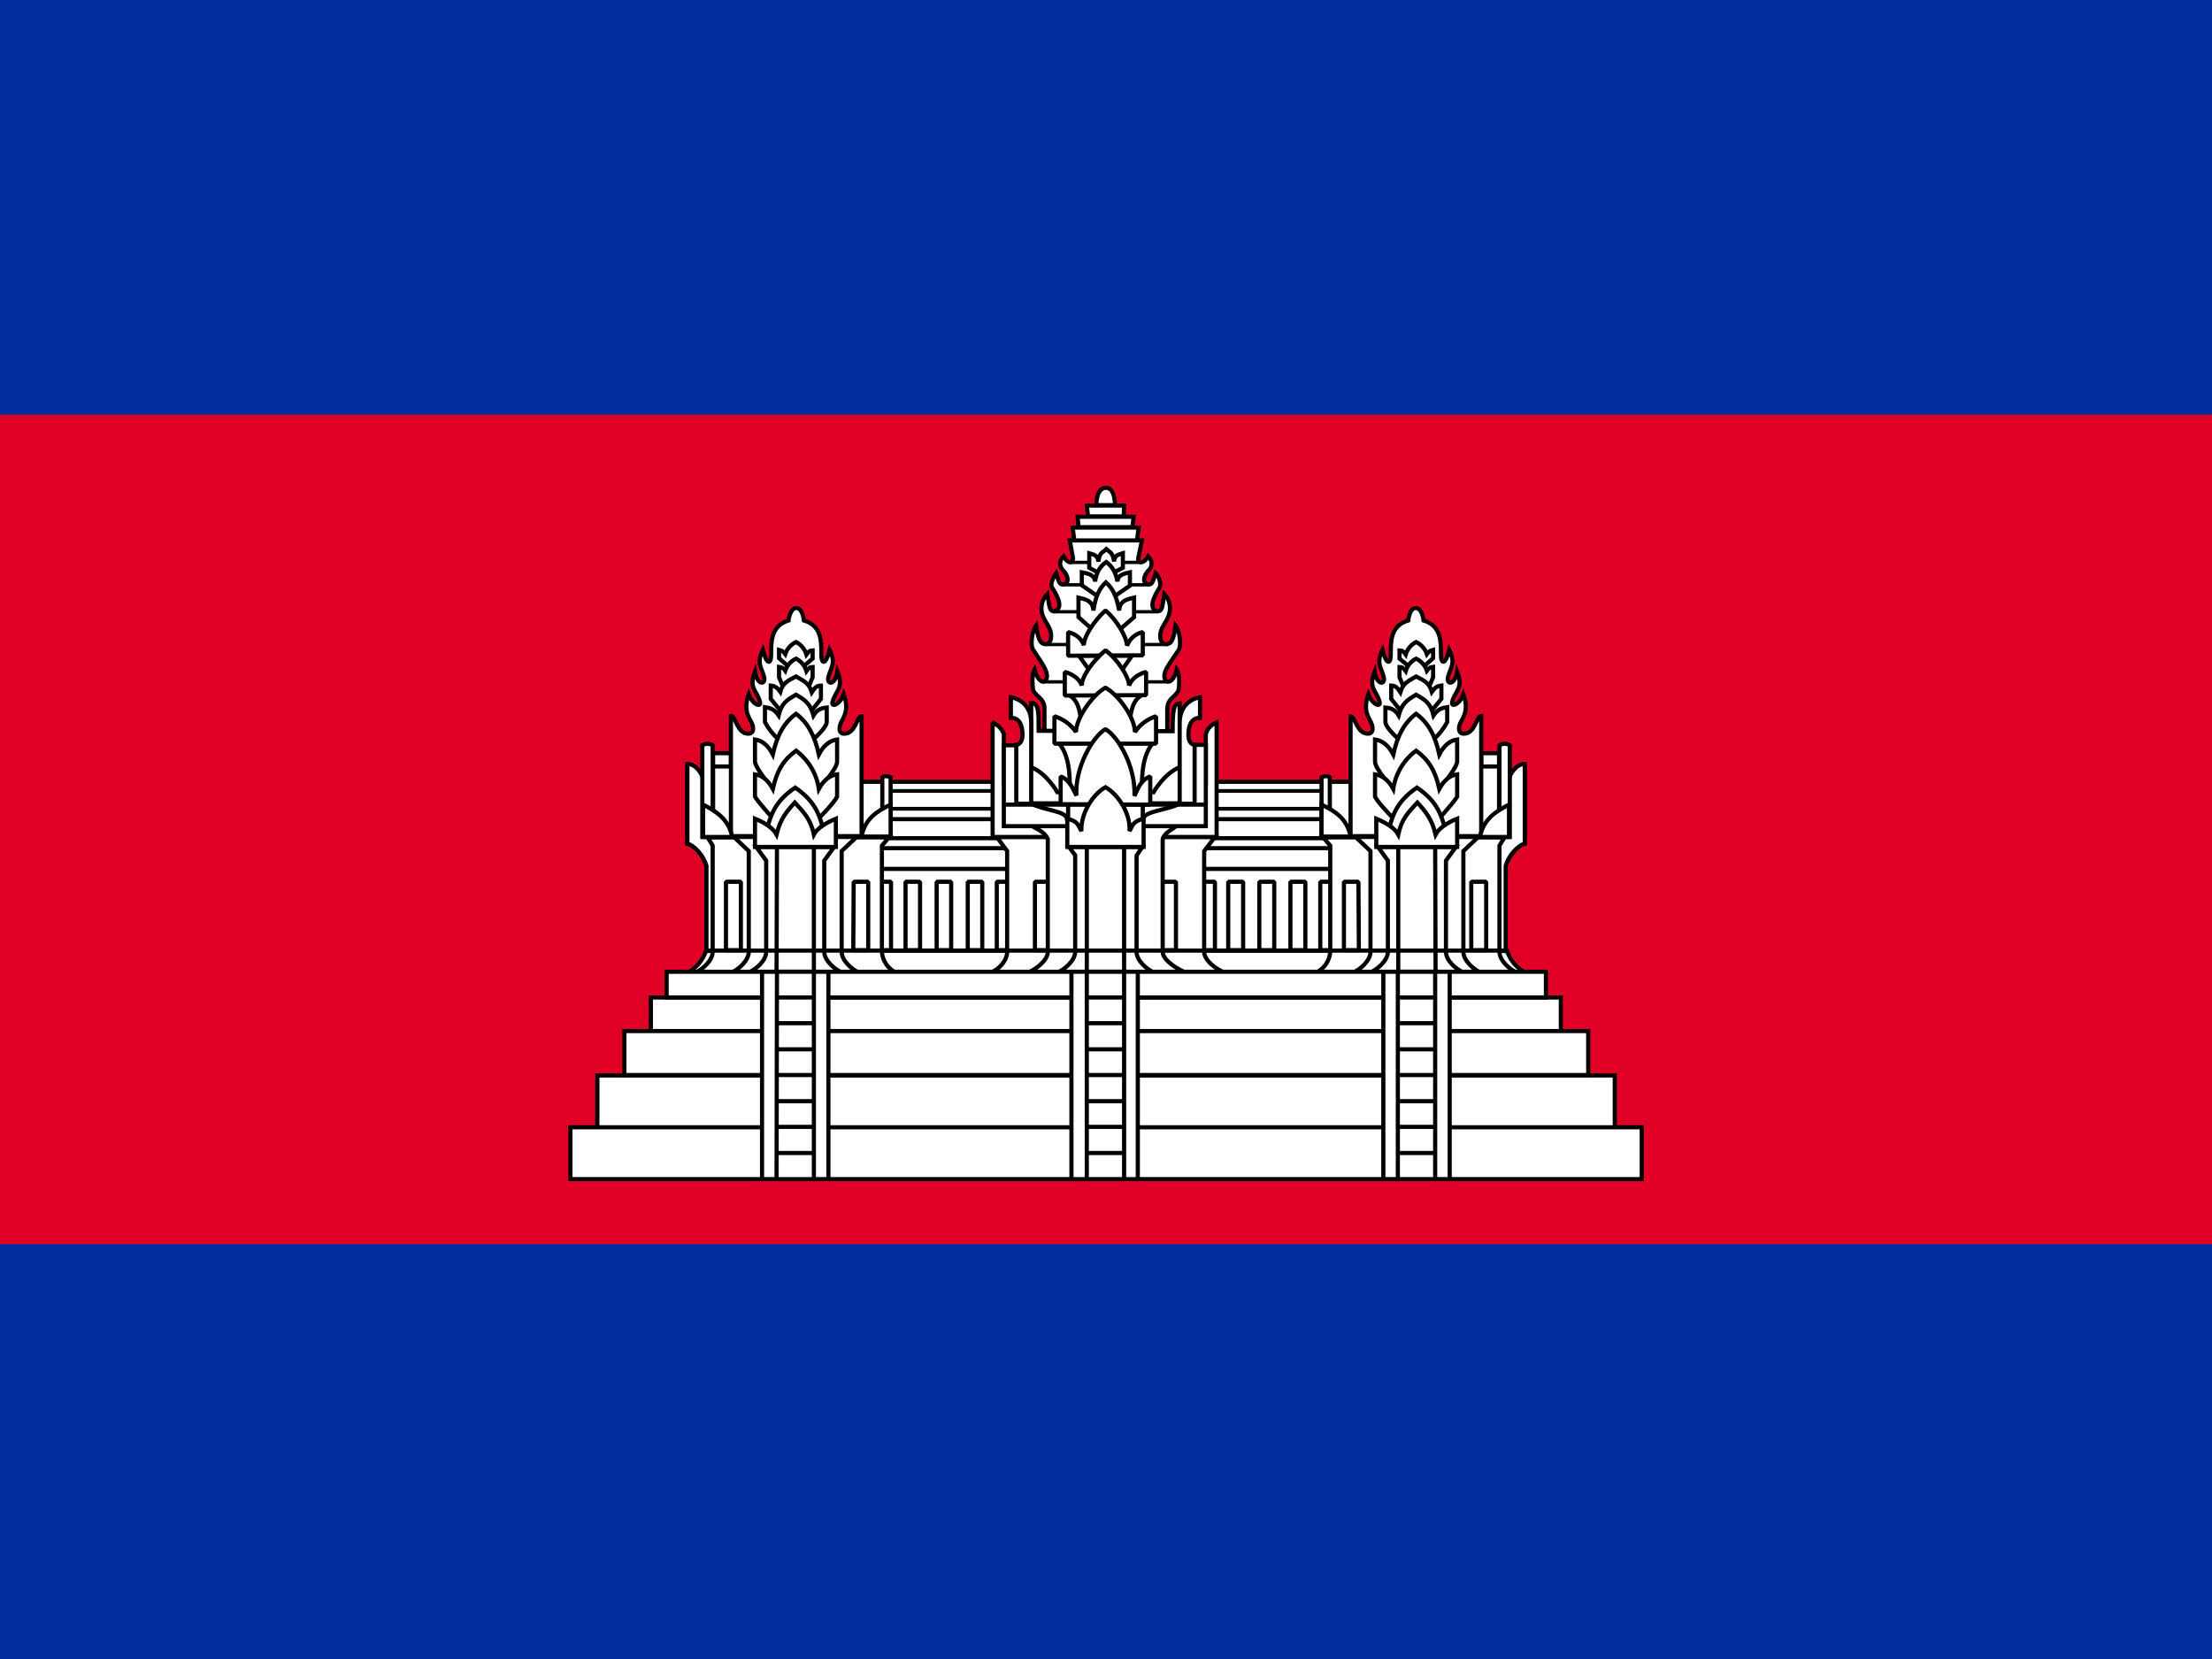
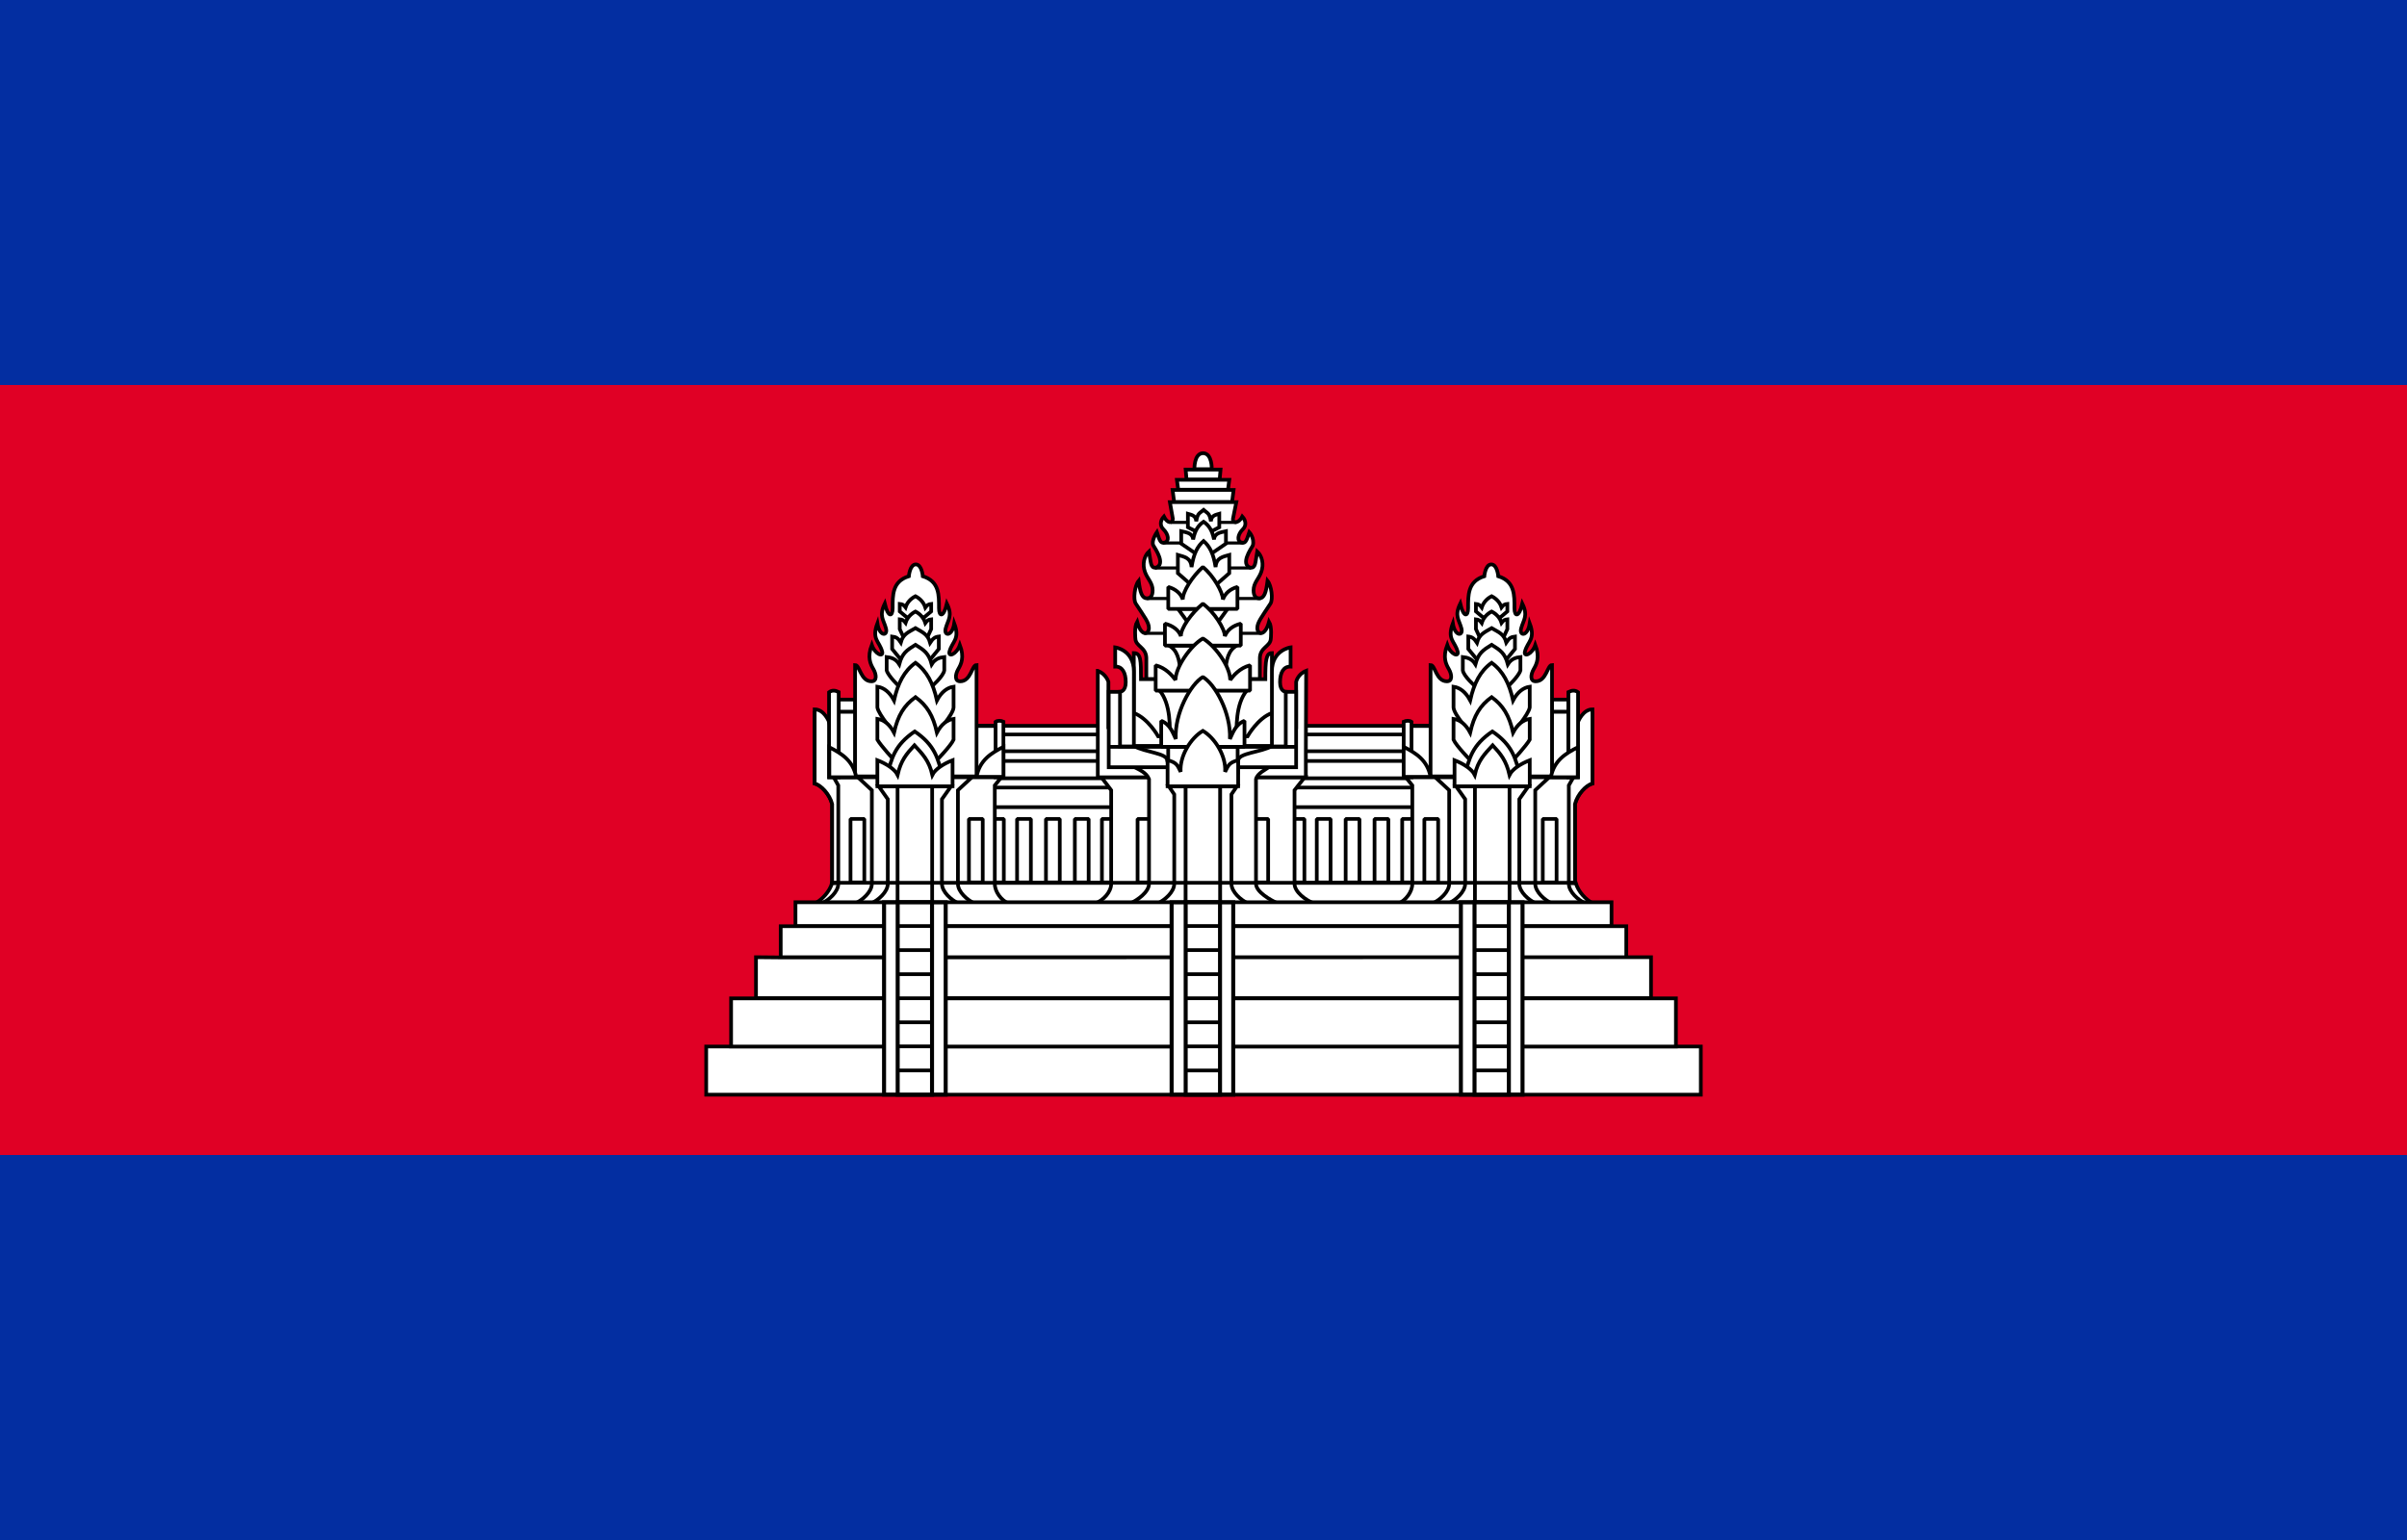
- <svg xmlns="http://www.w3.org/2000/svg" xmlns:xlink="http://www.w3.org/1999/xlink" id="flag-icons-kh" viewBox="0 0 640 480">
-   <path fill="#032ea1" d="M0 0h640v480H0z" />
-   <path fill="#e00025" d="M0 120h640v240H0z" />
-   <g fill="#fff" stroke="#000" transform="matrix(1.2 0 0 1.2 85.6 -522)">
+ <svg xmlns="http://www.w3.org/2000/svg" xmlns:xlink="http://www.w3.org/1999/xlink" width="625" height="400">
+   <path fill="#032ea1" d="M0 0h625v400H0z" />
+   <path fill="#e00025" d="M0 100h625v200H0z" />
+   <g fill="#fff" stroke="#000" stroke-width=".96" transform="translate(117.143 -434.934)">
    <g stroke-linejoin="bevel">
-       <path d="M139 623.5h113.8v43.8H139z" />
-       <path d="M247 647.6h3.5v16.5H247zm-108-8.1h113.8v5H139zm0-7h113.8v4.6H139z" />
-       <path stroke-width=".9" d="M139 625.7h113.8v4.3H139z" />
-       <path d="M169 647.6h3.6v16.5H169zm49 0h3.6v16.5H218zm-78 0h3.5v16.5H140zm7 0h3.5v16.5H147zm7.5 0h3.5v16.5h-3.5zm7.5 0h3.5v16.5H162zm62.8 0h3.6v16.5h-3.6zm7.5 0h3.6v16.5h-3.6zm7.5 0h3.6v16.5h-3.6z" />
-       <path stroke-linejoin="miter" d="M94.5 669.5a9.3 9.3 0 0 0 4.4-5.3H292a9.3 9.3 0 0 0 4.4 5.3z" />
+       <path d="M139.02 623.46h113.8v43.788h-113.8z" />
+       <path d="M246.95 647.64h3.586v16.495h-3.586zM139.02 639.49h113.8v5.09h-113.8zM139.02 632.59h113.8v4.49h-113.8z" />
+       <path stroke-width=".945" d="M139.02 625.7h113.8v4.354h-113.8z" />
+       <path d="M168.98 647.64h3.586v16.495h-3.586zM217.97 647.64h3.586v16.495h-3.586zM139.92 647.64h3.586v16.495h-3.586zM146.95 647.64h3.586v16.495h-3.586zM154.45 647.64h3.586v16.495h-3.586zM161.95 647.64h3.586v16.495h-3.586zM224.77 647.64h3.586v16.495h-3.586zM232.27 647.64h3.586v16.495h-3.586zM239.77 647.64h3.586v16.495h-3.586z" />
+       <path stroke-linejoin="miter" d="M94.51 669.55c1.76-.897 3.767-2.984 4.424-5.32h193.07c.657 2.336 2.665 4.423 4.425 5.32z" />
    </g>
-     <path d="M193 556.8s-.1-4.1 2.3-4.2c2.3 0 2.2 4.2 2.2 4.2zm-12.5 54.5v-5.5c0-2.8-2.8-3-2.8-5 0 0-.4-3 .4-4.4 1.1 4 3 3.3 3 1.6 0-1.4-1-2.8-3.3-6.3-.8-1.1-.3-4.6.7-5.9.4 3 .9 4.5 2.2 4.5.8 0 1.4-.5 1.4-2 0-2-1.3-3-2-4.8a5 5 0 0 1 1.1-5.3c.5 3 .4 4.2 1.7 4.2 2.7-.9 0-4.8-.6-5.8-.6-1.1 1-3.4 1-3.4.8 2.7 1 2.9 2 2.6 1.2-.3 1-2-.4-3.4-.9-1-.8-2.3.2-3.3 1 1.9 2.2 1.8 2.3.6l-.8-4.4H204l-.9 4.3c-.2 1.2 1.4 1.5 2.4-.5 1 1 1.1 2.4.2 3.3-1.4 1.4-1.6 3.1-.4 3.4 1 .3 1.2 0 2-2.6 0 0 1.5 1.5 1 3.4-.6 1-3.3 5-.6 5.8 1.3 0 1.2-1.2 1.7-4.2a5 5 0 0 1 1 5.3c-.6 1.8-2 2.8-2 4.8 0 1.5.7 2 1.5 2 1.3 0 1.8-1.4 2.2-4.5 1 1.3 1.5 4.8.7 6-2.3 3.4-3.4 4.8-3.4 6.2 0 1.7 2 2.4 3-1.6.9 1.4.5 4.4.5 4.4 0 2-2.7 2.2-2.8 5v5.5zm7.2-46-.4-3.1h15.9l-.4 3.1zm1-3.2-.2-2.5H202l-.3 2.5zm2.3-2.6-.3-2.6h9l-.1 2.6zm33 110c-2-.7-5-2.9-5-5v-24.3l2.6-3.4H169l2.5 3.4v24.3c0 2.1-2 4.3-4 5z" />
-     <path stroke-linejoin="bevel" d="M178.2 647.6h3.6v16.5h-3.6zm30.4 0h3.6v16.5h-3.6z" />
-     <path d="M168 609.2v27.6h54v-27.6a4.2 4.2 0 0 0-2.6 2.8v11.8h-48.7V612s-.6-2-2.8-2.8z" />
-     <path d="M214.6 669.5c-1.8-.7-5.6-2.9-5.6-5v-27.2c.4-1.5 2.4-2.4 3.7-3.4H177c1.7 1 3.6 1.7 4.3 3.4v27.2c0 2.1-3 4.3-4.8 5z" />
-     <path d="M219.4 634.2v-19.6h-4.9v-1.9h-38.8v2h-5v19.5zM207 669.5c-1.8-.7-4.3-2.9-4.3-5v-23.2l1.4-2.1h-17.7l1.5 2v23.3c0 2.1-2.6 4.3-4.3 5z" />
-     <path d="M190.7 639.2h9v30.3h-9z" />
-     <path stroke-linejoin="bevel" d="M204.4 632.5c0-2 5.8-2.1 8.8-3.8h-36c3 1.7 8.7 1.8 8.7 3.8l1.2 3.9 15 .6z" />
-     <path d="M211.4 611.3c0-4.9.2-6.7 1.7-6.7V620c-3.7 1.4-6.3 6-6.3 6h-23.2s-2.6-4.6-6.3-6v-15.5c1.8 0 1.8 2 1.8 6.7zm1.7-2c0-5.6 4.9-6.2 4.9-6.2v5c-1.9-.1-2.8 1.6-2.8 4 0 2.5 1.5 2.5 1.5 2.5v14.2h-3.6z" />
-     <path d="M177.3 609.3c0-5.6-4.9-6.2-4.9-6.2v5c1.9-.1 2.8 1.6 2.8 4 0 2.5-1.5 2.5-1.5 2.5v14.2h3.6z" />
+     <path d="M193 556.8s-.144-4.112 2.25-4.157c2.396.044 2.25 4.157 2.25 4.157zM180.51 611.34v-5.536c-.08-2.768-2.76-2.968-2.838-4.986 0 0-.346-3.027.452-4.408 1.084 4.047 3.056 3.304 3.056 1.64 0-1.453-1.117-2.804-3.408-6.33-.732-1.128-.28-4.66.747-5.923.397 3.07.852 4.54 2.17 4.54.805 0 1.462-.524 1.462-2.062 0-1.957-1.325-2.945-1.977-4.725-.76-2.078-.236-4.196 1.026-5.38.542 3.03.38 4.237 1.727 4.237 2.713-.858 0-4.786-.58-5.777-.666-1.155.897-3.46.897-3.46.863 2.69 1.14 2.91 2.07 2.66 1.174-.315 1.023-2.056-.41-3.463-.904-.89-.808-2.212.163-3.274.975 1.905 2.223 1.79 2.343.658l-.784-4.392h17.255l-.856 4.25c-.245 1.215 1.396 1.48 2.416-.515.972 1.062 1.067 2.385.163 3.274-1.432 1.407-1.584 3.148-.41 3.463.93.25 1.208.03 2.07-2.66 0 0 1.403 1.57.897 3.46-.58.99-3.293 4.92-.58 5.777 1.346 0 1.185-1.208 1.726-4.237 1.263 1.184 1.786 3.302 1.026 5.38-.65 1.78-1.976 2.768-1.976 4.725 0 1.538.657 2.062 1.46 2.062 1.32 0 1.775-1.47 2.173-4.54 1.025 1.263 1.478 4.795.746 5.922-2.29 3.526-3.408 4.877-3.408 6.33 0 1.664 1.97 2.407 3.056-1.64.797 1.38.45 4.408.45 4.408-.078 2.018-2.758 2.218-2.837 4.986v5.536zM187.73 565.32l-.397-3.125h15.838l-.396 3.125zM188.79 562.13l-.34-2.57h13.603l-.34 2.57zM190.95 559.47l-.227-2.57h9.058l-.226 2.57zM223.97 669.55c-2.027-.78-4.977-2.92-4.977-5.07v-24.297l2.638-3.358h-52.775l2.53 3.36v24.296c0 2.15-2.027 4.29-4.053 5.07z" />
+     <path stroke-linejoin="bevel" d="M178.24 647.64h3.586v16.495h-3.586zM208.56 647.64h3.586v16.495h-3.586z" />
+     <path d="M167.91 609.17v27.656h54.023v-5.957l.078-21.7c-2.208.868-2.596 2.87-2.596 2.87v11.778h-48.75V612.04s-.544-2.002-2.754-2.87z" />
+     <path d="M214.6 669.55c-1.766-.78-5.612-2.92-5.612-5.07V637.29c.378-1.518 2.436-2.414 3.76-3.358h-35.822c1.705.902 3.606 1.652 4.285 3.36v27.19c0 2.15-3.04 4.29-4.806 5.07z" />
+     <path d="M219.41 634.22v-19.587h-4.91v-1.91h-38.84v1.91h-4.91v19.587zM206.86 669.55c-1.73-.78-4.25-2.92-4.25-5.07v-23.214l1.422-2.11h-17.69l1.42 2.11v23.215c0 2.152-2.52 4.29-4.25 5.07z" />
+     <path stroke-width=".981" d="M190.71 639.16h8.966v30.377h-8.966z" />
+     <path stroke-linejoin="bevel" d="M204.38 632.48c.02-2 5.838-2.09 8.832-3.795H177.26c2.994 1.704 8.675 1.844 8.675 3.795l1.217 3.882 14.883.598z" />
+     <path d="M211.41 611.34c0-4.9.205-6.786 1.71-6.786v15.58c-3.69 1.34-6.325 6.05-6.325 6.05h-23.21s-2.635-4.71-6.326-6.05v-15.58c1.855 0 1.867 1.972 1.867 6.786zM213.12 609.33c0-5.618 4.85-6.25 4.85-6.25v5c-1.845-.08-2.736 1.578-2.736 4.044 0 2.466 1.487 2.506 1.487 2.506v14.19h-3.6z" />
+     <path d="M177.28 609.33c0-5.618-4.85-6.25-4.85-6.25v5c1.845-.08 2.736 1.578 2.736 4.044 0 2.466-1.487 2.506-1.487 2.506v14.19h3.6z" />
    <g fill="none" stroke-width=".8">
-       <path d="M186.8 570.6H204m-19.2 5.4h21m-23 6.5h24.9m-27 7.9h29.5m-30.2 9h30.4" />
-       <path stroke-width="1" d="M170.8 629h48.6m-33.2 0h18v6.6h-18z" />
+       <path d="M186.84 570.62h17.128M184.81 575.97h20.92M182.78 582.46h24.904M180.66 590.39h29.536M179.98 599.43h30.426" />
+       <path stroke-width=".96" d="M170.75 628.92h48.66M186.19 628.93h18.036v6.63H186.19z" />
    </g>
-     <path d="M184 614.2c3 3.6 2.6 9.7 2.6 13.3H204c0-3.6-.4-9.7 2.6-13.3zm9.7-41-2.4-1.3v-3.5c1 .3 2 .4 2.2 2 .3-2.3 1-2.1 1.9-3 1 .9 1.5.7 1.9 3 0-1.6 1.2-1.7 2.1-2v3.5l-2.3 1.2z" />
-     <path d="m193.5 578.9-4-2.8V573c1.5.3 3 .5 3.2 2.2.4-2.5 1.3-3.7 2.7-4.7 1.3 1 2.2 2.2 2.7 4.7.1-1.7 1.7-1.9 3-2.2v3.2l-3.9 2.7z" />
-     <path d="m193.2 587.8-4.5-4v-4.7c1.6.4 3.4.6 3.6 3.1.5-3.5 1.5-5.4 3-6.8 1.6 1.4 2.6 3.3 3.2 6.8.2-2.5 2-2.7 3.6-3.1v4.7l-4.6 4zm8.4 5.3-4 5.7h-4.7l-4.1-5.7zm-15.2 9.5c2 1.1 2.8 3.4 3 7.6H201c.2-4.2 1-6.5 3-7.6z" />
-     <path stroke-linejoin="bevel" d="M204.2 593v-5.6a5.2 5.2 0 0 0-3.8 3.3c0-2-2.5-6.3-5.2-8.5-2.7 2.4-5.3 6.4-5.2 8.4-.5-1.5-1.8-2.7-3.8-3.2v5.7z" />
-     <path stroke-linejoin="bevel" d="M205 602.6V597c-2.1.6-3.5 1.7-4.1 3.3 0-2-2.7-6.3-5.7-8.5-3 2.5-5.8 6.4-5.7 8.5-.5-1.5-2-2.7-4.1-3.3v5.7z" />
-     <path stroke-linejoin="bevel" d="M207.4 614.3v-6.6a9.6 9.6 0 0 0-5.1 3.8c0-3.5-4-9-7.1-10.7-3.2 1.8-7.1 7.4-7.1 10.7a9.7 9.7 0 0 0-5.2-3.8v6.6z" />
-     <path stroke-linejoin="bevel" d="M206 629v-6.8c-2.4.9-3 3.1-3.8 4.7.3-6.9-3.8-14.2-7-16.1-3.2 1.9-7.4 9.4-7 16-.8-1.4-1.5-3.7-3.8-4.6v6.7z" />
-     <path d="M204.4 639.2v-6.8c-2.5.6-2.6 1.5-3.4 3 .3-4.1-2.6-8.8-5.8-10.6-3.2 1.8-6 6.5-5.8 10.6-.8-1.5-.9-2.4-3.4-3v6.8z" />
+     <g>
+       <path d="M183.93 614.24c2.99 3.59 2.713 9.68 2.68 13.27h17.342c-.035-3.59-.312-9.68 2.678-13.27zM193.68 573.11l-2.376-1.224v-3.497c.97.29 2.062.41 2.168 1.958.338-2.21.948-2.102 1.907-2.963.957.86 1.567.753 1.905 2.963.107-1.548 1.197-1.667 2.17-1.96v3.498l-2.378 1.224z" />
+       <path d="M193.52 578.85l-3.946-2.713v-3.223c1.383.32 2.936.45 3.088 2.15.482-2.424 1.35-3.676 2.715-4.62 1.365.944 2.233 2.196 2.715 4.62.152-1.7 1.705-1.83 3.09-2.15v3.223l-3.948 2.713z" />
+       <path d="M193.24 587.8l-4.538-3.985v-4.736c1.59.47 3.377.662 3.552 3.156.553-3.56 1.552-5.4 3.12-6.787 1.57 1.387 2.57 3.226 3.123 6.786.175-2.494 1.96-2.686 3.55-3.157v4.735l-4.536 3.985zM201.61 593.09l-4.104 5.676h-4.646l-4.104-5.676zM186.39 602.62c2.053 1.122 2.81 3.357 3.03 7.553h11.55c.22-4.196.977-6.43 3.03-7.553z" />
+       <path stroke-linejoin="bevel" d="M204.17 593.09v-5.702c-1.95.537-3.213 1.69-3.776 3.258 0-1.893-2.49-6.257-5.207-8.43-2.724 2.432-5.257 6.38-5.206 8.43-.463-1.492-1.825-2.72-3.775-3.258v5.702z" />
+       <path stroke-linejoin="bevel" d="M205.04 602.62v-5.702c-2.138.537-3.522 1.69-4.14 3.258 0-1.893-2.73-6.258-5.707-8.43-2.986 2.432-5.763 6.38-5.707 8.43-.508-1.492-2.002-2.72-4.14-3.258v5.702z" />
+       <path stroke-linejoin="bevel" d="M207.44 614.32v-6.577c-2.66.687-4.312 2.653-5.15 3.8 0-3.56-4.02-8.99-7.1-10.768-3.16 1.825-7.1 7.435-7.1 10.768-.86-1.14-2.49-3.113-5.15-3.8v6.577z" />
+       <path stroke-linejoin="bevel" d="M206 628.92v-6.762c-2.346.92-3.048 3.18-3.786 4.717.29-6.86-3.862-14.23-7.024-16.1-3.163 1.87-7.393 9.4-7.024 16.1-.758-1.527-1.44-3.797-3.786-4.717v6.762z" />
+       <path d="M204.36 639.16v-6.762c-2.458.585-2.61 1.49-3.392 3.006.29-4.097-2.61-8.77-5.773-10.64-3.163 1.87-6.064 6.544-5.774 10.64-.78-1.515-.877-2.42-3.39-3.006v6.762z" />
+     </g>
    <g id="a">
-       <path d="M99 664.2v-20.4c-.7-2.6-3-5-4.6-5.4v-18l3.7 2 4.3 18.9v23z" />
-       <path d="M99 664.3v-20.5c-.7-2.6-3-5-4.6-5.4v-19.2c2.5 0 3.7 3.2 3.7 3.2l4.3 18.9v22.9z" />
-       <path d="M96.3 669.5c1.7-.7 4.2-2.9 4.2-5v-25.6l-1.2-2H143l-1.7 2v25.6a6 6 0 0 0 3.4 5z" />
-       <path d="M135.8 669.5c-1.7-.7-4.2-2.9-4.2-5v-24.3l3.6-3.4h-29.6l3.6 3.4v24.3c0 2.1-2.5 4.3-4.2 5z" />
-       <path d="M131.7 669.5c-1.7-.7-4.3-2.9-4.3-5v-22l2.4-3.3H111l2.4 3.3v22c0 2.1-2.5 4.3-4.3 5z" />
-       <path d="M116 639.2h8.9v30.4h-9z" />
-       <path stroke-linejoin="bevel" d="M103.7 647.6h3.6v16.5h-3.6zm30.8 0h3.5v16.5h-3.6zm-33.9-27.8h4.4v17h-4.4zm0-3.2h4.3v3.2h-4.3zm35.6 6.9h6.1v13h-6.1z" />
-       <path d="M104.9 636.6v-29c1.2 0 1.4 4.3 4.2 4.3 1.5 0 1.4-1.8.5-3.2-.7-1.3-1.6-3-.4-6.3.9 2.5 3.1 3.3 2.7 1.8-.7-2.7-2.8-3.2-1.2-7.3.5 3.4 2.7 3.3 2.2 1.3-.6-2.3-1.9-3.3-.3-6.5.9 3.7 2 3.5 2 1.2 0-3.4 0-7 4.2-8.3 0 0 .3-3 1.9-3 1.5 0 1.8 3 1.8 3 4.3 1.3 4.2 5 4.2 8.3 0 2.3 1.1 2.5 2-1.2 1.6 3.2.3 4.2-.3 6.5-.5 2 1.7 2.1 2.2-1.3 1.6 4.1-.5 4.6-1.2 7.3-.4 1.5 1.8.7 2.7-1.8 1.2 3.3.3 5-.4 6.3-.8 1.4-1 3.2.5 3.2 2.8 0 3-4.2 4.2-4.2v28.9zM98 614.7v22.1h2.5v-22.1c-.9-.5-1.7-.5-2.5 0z" />
-       <path d="M98.2 629c3.1 1.6 6.2 3.5 7 7.8h-7zm43.2-6.6v14.4h2v-14.4c-.6-.3-1.5-.4-2 0z" />
-       <path d="M143.4 629c-3.1 1.5-6.2 3.3-7 7.7h7zm-20.6-33.7 1.8-1.5v-2c-.6 0-1 .3-1.5 1a5 5 0 0 0-2.5-3 5 5 0 0 0-2.6 2.9c-.5-.7-.8-.8-1.5-1v2l1.8 1.6z" />
-       <path d="m123.8 600.2.8-1.9v-2.5c-.6 0-1 .3-1.5 1a5 5 0 0 0-2.5-3 5 5 0 0 0-2.6 2.9c-.5-.7-.8-.8-1.5-.9v2.5l.8 1.9z" />
-       <path d="m124 606.8 2.6-3.3v-3.2c-1 0-1.5.5-2.2 1.6-.7-2.3-2-2.7-3.8-3.8-1.9 1-3.2 1.5-3.8 3.7-.8-1.1-1.3-1.4-2.3-1.5v3.2l2.7 3.3z" />
-       <path d="M124.7 613.3s3.2-2.7 3.3-4.2v-3.5c-1.2.1-2.3.4-3.2 1.9-.8-2.9-2-3.7-4.2-5-2.3 1.3-3.5 2.1-4.2 5-1-1.5-2-1.8-3.3-2v3.6a15 15 0 0 0 3.3 4.2z" />
-       <path d="M126 625.3s4.4-4.7 4.5-6.6v-5.4c-1.6.2-3.2 1.3-4.4 3.6-1-4.5-2.6-7.6-5.5-9.8-3 2.2-4.6 5.3-5.6 9.8-1.2-2.3-2.7-3.4-4.3-3.6v5.4c.3 1.9 4.4 6.6 4.4 6.6z" />
-       <path d="M126 632.4s3.7-3.7 4.5-5.3v-5.4c-1.6.2-3.2 1.3-4.4 3.5a14 14 0 0 0-5.5-9.2c-3 2.2-4.6 4.7-5.6 9.2-1.2-2.2-2.7-3.3-4.3-3.5v5.4c1 1.6 4.4 5.3 4.4 5.3z" />
-       <path d="M127.5 636.6c-1-4.7-2-8.2-7.1-11.7-5.2 3.5-6.1 7-7.2 11.7z" />
-       <path d="M130.2 639.2v-6.8c-2.4 1-4.5 2.3-5.3 3.8-.8-3.8-2.5-5.4-4.6-7.7-2.1 2.3-3.5 4-4.4 7.7-.8-1.5-2.9-2.9-5.2-3.8v6.8z" />
+       <path d="M98.935 664.23v-20.44c-.67-2.603-2.88-4.905-4.54-5.366V620.43l3.74 2.024 4.272 18.81v22.966z" />
+       <path d="M98.935 664.31v-20.52c-.67-2.602-2.88-4.904-4.54-5.365v-19.243c2.51 0 3.74 3.273 3.74 3.273l4.272 18.81v22.887z" />
+       <path d="M96.275 669.55c1.73-.78 4.25-2.92 4.25-5.07v-25.547l-1.187-2.108h43.523l-1.698 2.108v25.547c0 2.15 1.73 4.29 3.46 5.07z" />
+       <path d="M135.84 669.55c-1.73-.78-4.25-2.92-4.25-5.07v-24.297l3.62-3.36-29.588.002 3.62 3.358v24.297c0 2.15-2.52 4.29-4.25 5.07z" />
+       <path d="M131.69 669.55c-1.73-.78-4.25-2.92-4.25-5.07v-21.965l2.37-3.36h-18.798l2.37 3.36v21.965c0 2.15-2.52 4.29-4.25 5.07z" />
+       <path d="M115.92 639.16h8.982v30.393h-8.982z" />
+       <path stroke-linejoin="bevel" d="M103.7 647.64h3.586v16.495H103.7zM134.45 647.64h3.586v16.495h-3.586zM100.64 619.82h4.32v16.91h-4.32zM100.64 616.64h4.295v3.14h-4.295z" />
+       <path stroke-width="1.034" stroke-linejoin="bevel" d="M136.17 623.46h6.16v13.054h-6.16z" />
+       <path d="M104.89 636.6v-28.94c1.232 0 1.422 4.24 4.25 4.24 1.47 0 1.314-1.756.488-3.187-.732-1.268-1.637-3.018-.407-6.28.844 2.496 3.113 3.288 2.694 1.723-.72-2.688-2.795-3.13-1.24-7.302.542 3.48 2.774 3.327 2.232 1.304-.61-2.28-1.873-3.214-.316-6.428.873 3.65 2.052 3.435 2.052 1.17 0-3.346-.128-6.956 4.203-8.295 0 0 .25-3.068 1.812-3.068s1.813 3.068 1.813 3.068c4.33 1.34 4.202 4.95 4.202 8.296 0 2.265 1.18 2.48 2.052-1.17 1.558 3.214.295 4.148-.315 6.428-.544 2.023 1.69 2.177 2.23-1.304 1.556 4.172-.518 4.614-1.24 7.302-.418 1.565 1.85.773 2.694-1.722 1.23 3.26.325 5.01-.407 6.28-.826 1.43-.983 3.187.49 3.187 2.826 0 3.016-4.24 4.248-4.24v28.94zM98.124 614.74v22.08h2.51v-22.136c-.904-.457-1.754-.527-2.51.056z" />
+       <path d="M98.203 629.03c3.112 1.59 6.195 3.433 6.975 7.793h-6.975zM141.37 622.42v14.407h2.035v-14.443c-.635-.298-1.503-.345-2.035.036z" />
+       <path d="M143.41 628.92c-3.112 1.59-6.195 3.433-6.975 7.793h6.975z" />
+       <g>
+         <path d="M122.83 595.27l1.814-1.525v-1.953c-.664.065-1.026.293-1.516.936-.417-1.295-1.334-2.305-2.562-2.933-1.23.628-2.146 1.593-2.563 2.887-.49-.643-.852-.825-1.516-.89v1.953l1.815 1.525z" />
+         <path d="M123.8 600.16l.843-1.825v-2.54c-.664.067-1.026.298-1.516.95-.417-1.313-1.334-2.338-2.562-2.974-1.23.637-2.146 1.616-2.563 2.928-.49-.65-.852-.836-1.516-.902v2.54l.844 1.824z" />
+         <path d="M123.93 606.79l2.695-3.287v-3.243c-.986.11-1.524.503-2.252 1.606-.62-2.222-1.98-2.708-3.806-3.786-1.825 1.078-3.187 1.485-3.806 3.707-.728-1.103-1.266-1.416-2.25-1.527v3.243l2.693 3.287z" />
+         <path d="M124.72 613.3s3.14-2.74 3.327-4.244v-3.467c-1.217.142-2.368.458-3.267 1.882-.765-2.87-1.96-3.67-4.212-5.062-2.253 1.392-3.447 2.192-4.212 5.062-.9-1.425-2.05-1.74-3.267-1.883v3.466c.396 1.504 3.326 4.244 3.326 4.244z" />
+         <path d="M126.06 625.32s4.3-4.76 4.4-6.616v-5.406c-1.61.223-3.132 1.33-4.32 3.55-1.012-4.474-2.59-7.594-5.57-9.764-2.98 2.17-4.56 5.29-5.57 9.765-1.19-2.222-2.713-3.33-4.322-3.552v5.406c.308 1.855 4.4 6.616 4.4 6.616z" />
+         <path d="M126.06 632.43s3.676-3.742 4.4-5.366v-5.406c-1.61.223-3.132 1.33-4.32 3.55-1.012-4.474-2.59-7.036-5.57-9.206-2.98 2.17-4.56 4.732-5.57 9.207-1.19-2.223-2.713-3.33-4.322-3.552v5.406c.933 1.624 4.4 5.366 4.4 5.366z" />
+         <path d="M127.54 636.56c-1.073-4.668-1.996-8.13-7.163-11.64-5.167 3.51-6.09 6.972-7.163 11.64z" />
+         <path d="M130.2 639.16v-6.762c-2.346.92-4.467 2.28-5.25 3.795-.872-3.754-2.556-5.408-4.652-7.68-2.097 2.272-3.5 3.926-4.375 7.68-.782-1.515-2.902-2.875-5.25-3.795v6.762z" />
+       </g>
    </g>
-     <use xlink:href="#a" width="100%" height="100%" transform="matrix(-1 0 0 1 390.7 0)" />
-     <path d="M72.7 694.3H318v12.5H72.7zm-6.5 12.5h258.3v12.5H66.2zm19.4-31.3H305v8.1H85.6z" />
-     <path d="M79.2 683.6h232.4v10.6H79.2zm10.2-14.3h212v6.2h-212z" />
-     <path d="M112.4 669.3h16v50h-16z" />
-     <path d="M116 669.3h8.9v50h-9zm71 0h16v50h-16z" />
-     <path d="M190.7 669.3h9v50h-9zm71.5 0h16v50h-16z" />
-     <path d="M265.7 669.3h9v50h-9z" />
-     <path fill="none" d="M99 664.2h193M115.8 713h9.2m-9.2-6.3h9.2m-9.2-6.2h9.2m-9.2-6.3h9.2m-9.2-6.2h9.2m-9.2-6.3h9.2m-9.2-6.2h9.2m65.8 37.5h8.6m-8.6-6.3h8.6m-8.6-6.2h8.6m-8.6-6.3h8.6m-8.6-6.2h8.6m-8.6-6.3h8.6m-8.6-6.2h8.6m66.2 37.5h9.2m-9.2-6.3h9.2m-9.2-6.2h9.2m-9.2-6.3h9.2m-9.2-6.2h9.2m-9.2-6.3h9.2m-9.2-6.2h9.2" />
+     <use xlink:href="#a" transform="matrix(-1 0 0 1 390.74 0)" />
+     <g>
+       <path d="M89.412 669.28v6.173h211.89v-6.174zm-3.836 6.23v8.05h219.56v-8.05zm219.56 8.05l-219.56.06-6.418-.06v10.622h232.398v-10.62zM72.693 694.25l.002 12.51h245.33l-.002-12.51zm245.332 12.51v.02H72.695v-.02h-6.467v12.51h258.26v-12.51z" />
+       <path d="M112.41 669.31h16.005v49.935H112.41z" stroke-width="1.045" />
+       <path d="M115.95 669.31h8.917v49.936h-8.917z" stroke-width="1.043" />
+       <path d="M187.08 669.31h16.006v49.935H187.08z" stroke-width="1.045" />
+       <path d="M190.73 669.31h8.917v49.936h-8.917z" stroke-width="1.043" />
+       <path d="M262.19 669.31h16.005v49.935H262.19z" stroke-width="1.045" />
+       <path d="M265.73 669.31h8.917v49.936h-8.917z" stroke-width="1.043" />
+     </g>
+     <g fill="none">
+       <path d="M98.935 664.23h193.07M115.79 712.97h9.244m-9.244-6.25h9.244m-9.244-6.25h9.244m-9.244-6.25h9.244m-9.244-6.25h9.244m-9.244-6.25h9.244m-9.244-6.25h9.244M190.77 712.98h8.607m-8.607-6.253h8.607m-8.607-6.254h8.607m-8.607-6.253h8.607m-8.607-6.253h8.607m-8.607-6.253h8.607m-8.607-6.254h8.607M265.57 712.97h9.244m-9.244-6.25h9.244m-9.244-6.25h9.244m-9.244-6.25h9.244m-9.244-6.25h9.244m-9.244-6.25h9.244m-9.244-6.25h9.244" />
+     </g>
  </g>
</svg>
